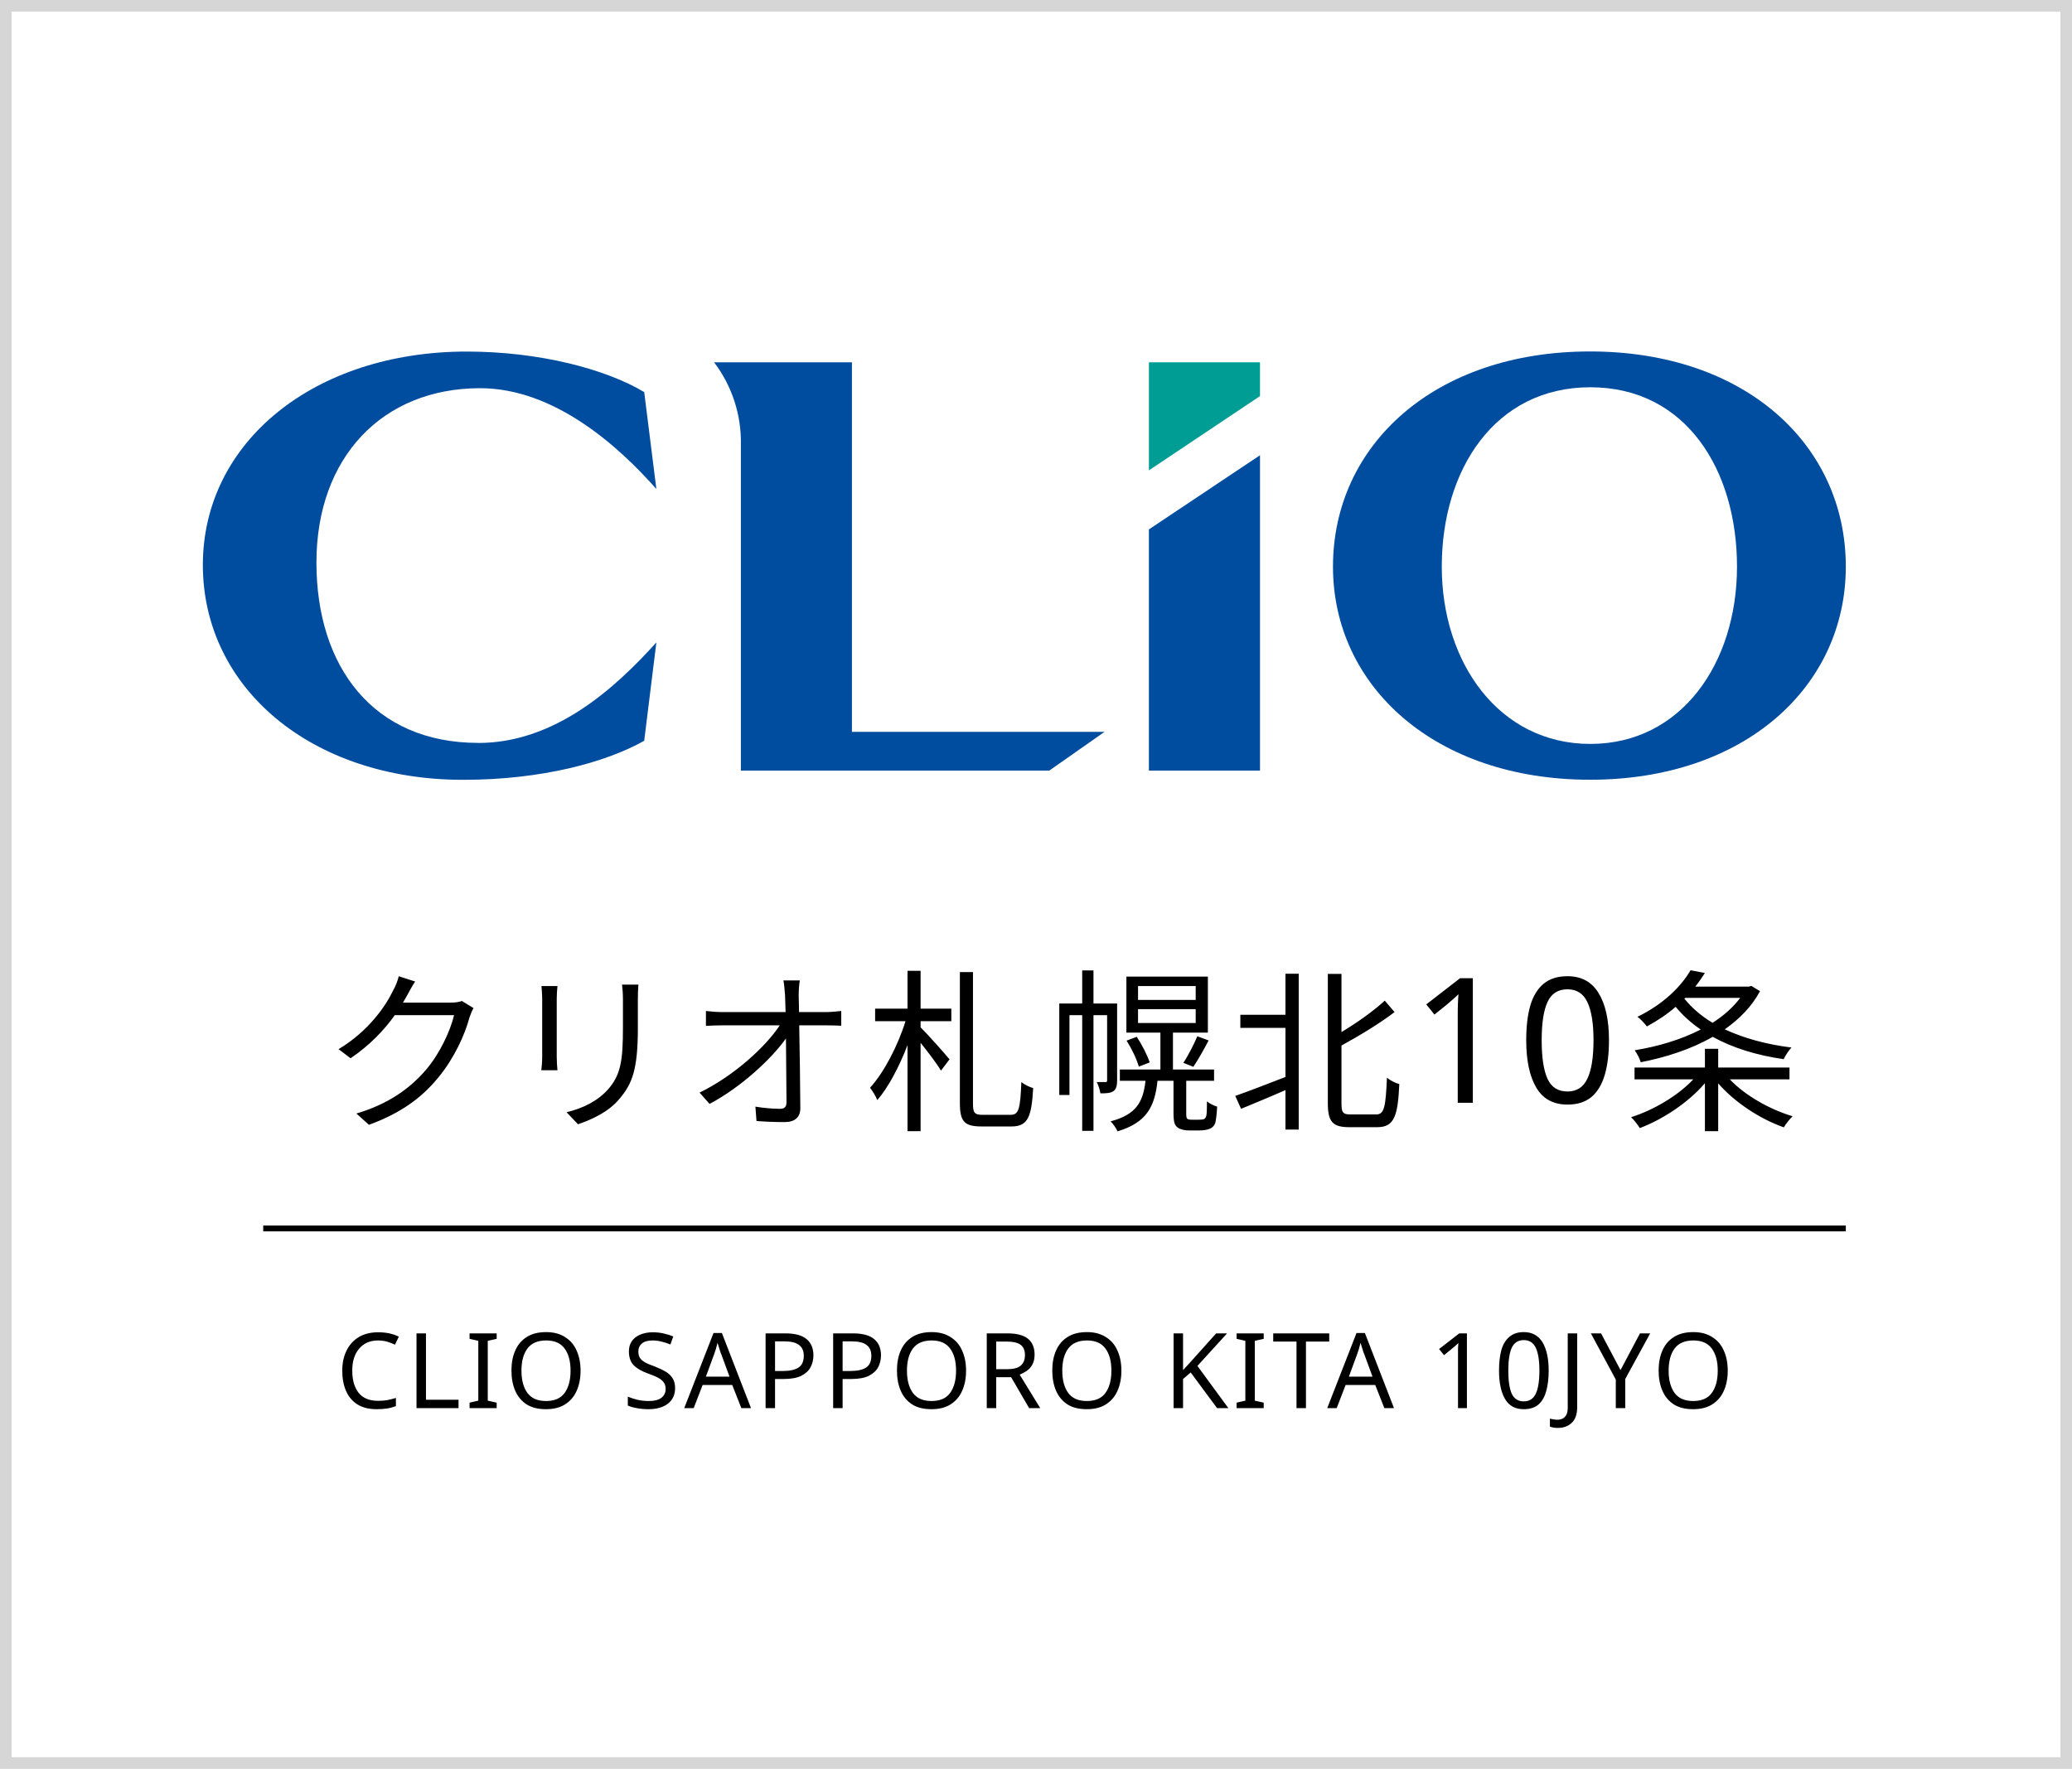
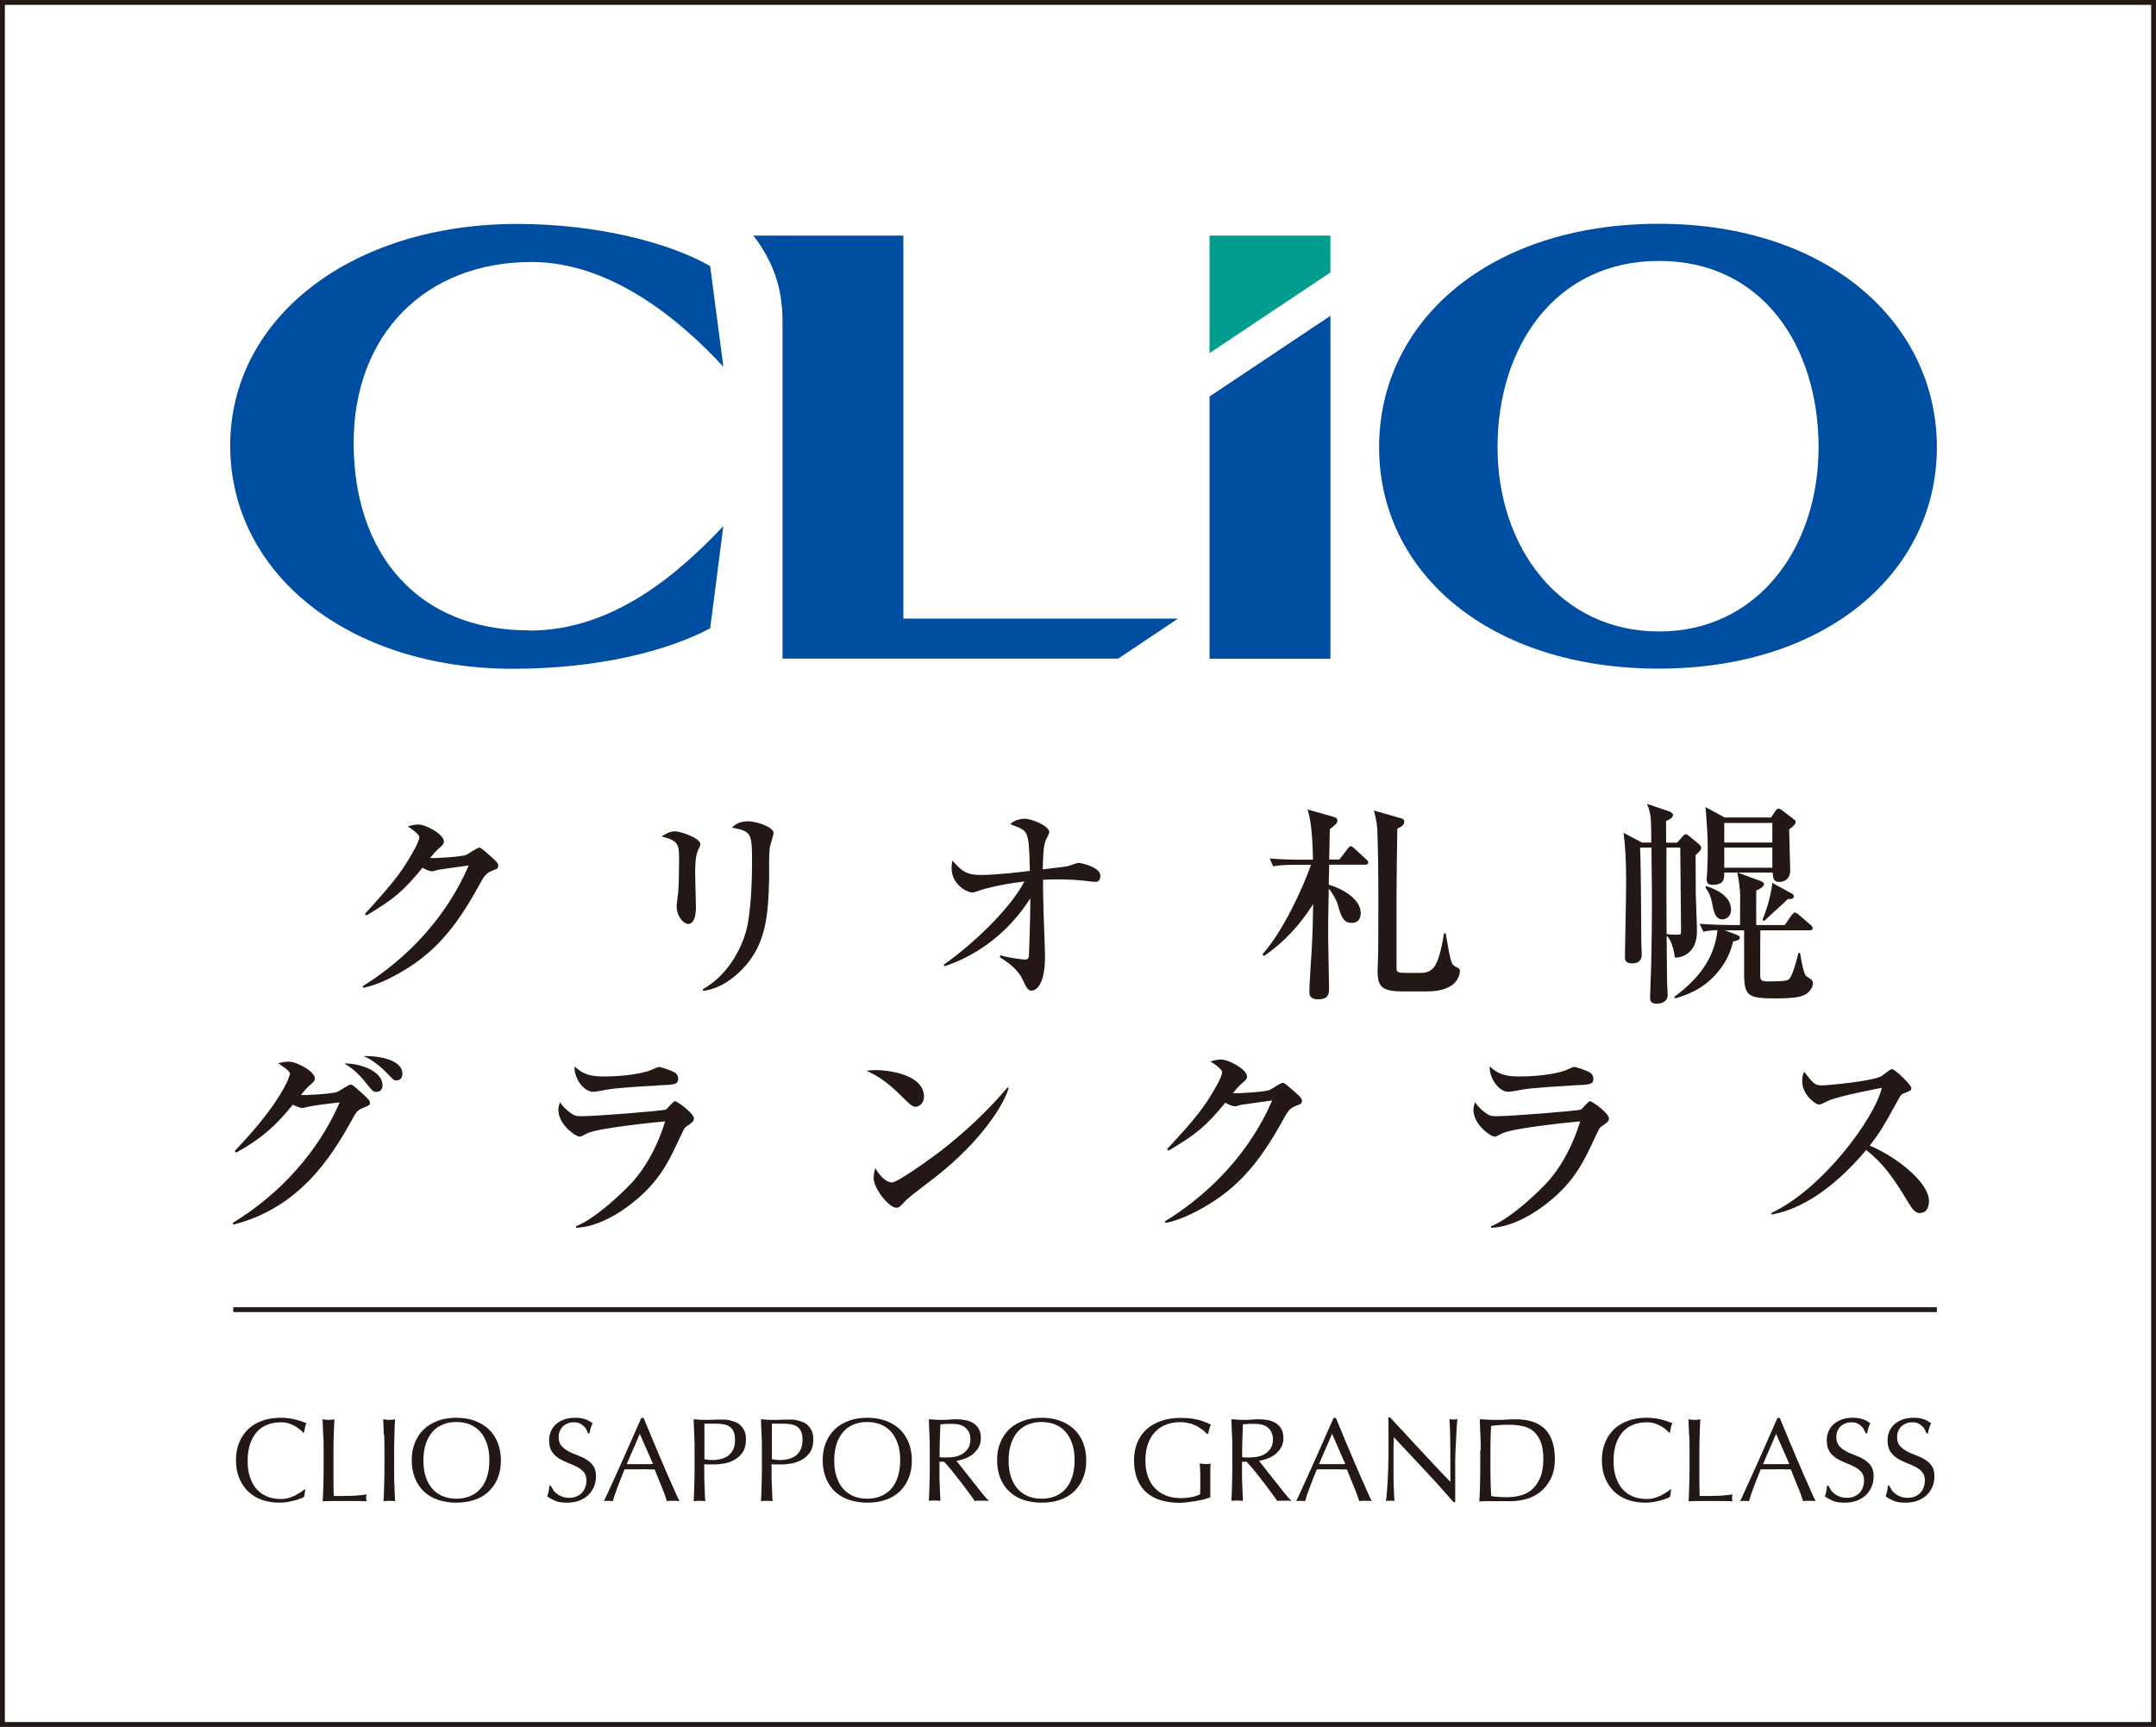
- <svg xmlns="http://www.w3.org/2000/svg" width="178" height="152" viewBox="0 0 178 152">
-   <g transform="translate(-51)">
-     <g transform="translate(51)" fill="#fff" stroke="#d6d6d6" stroke-width="1">
-       <rect width="178" height="152" stroke="none" />
-       <rect x="0.5" y="0.5" width="177" height="151" fill="none" />
-     </g>
-     <text transform="translate(140 121)" font-size="9" font-family="Optima-Regular, Optima" letter-spacing="0.04em">
-       <tspan x="-60.143" y="0">CLIO SAPPORO KITA 10JYO</tspan>
-     </text>
-     <line x2="135.956" transform="translate(73.613 105.562)" fill="none" stroke="#000" stroke-width="0.5" />
-     <text transform="translate(141 96)" font-size="15" font-family="YuMin-Medium, YuMincho" font-weight="500" letter-spacing="0.04em">
-       <tspan x="-62.4" y="0">クリオ札幌北10条</tspan>
-     </text>
-     <g transform="translate(-175.051 -221.37)">
-       <path d="M504.245,251.571c-13.368,0-22.084,8.045-22.084,18.49,0,10.3,8.794,18.313,22.084,18.313s21.972-8.014,21.972-18.313c0-10.446-8.611-18.49-21.972-18.49m.024,33.725c-7.818,0-12.762-6.951-12.762-15.235s4.528-15.413,12.762-15.413,12.6,7.131,12.6,15.413-4.778,15.235-12.6,15.235" transform="translate(-141.597)" fill="#004da0" />
-       <path d="M267.135,285.213c-8.989,0-13.9-6.517-13.9-15.5,0-9.035,5.675-14.98,14.059-14.98,6.365,0,11.879,4.965,15.144,8.662l-1.045-8.328c-3.31-1.984-9.031-3.482-15.235-3.482-13.1,0-22.68,7.764-22.68,18.338s9.336,18.463,22.356,18.463c6.693,0,12.214-1.476,15.559-3.354l1.045-8.453c-3.544,3.928-8.7,8.64-15.307,8.64" transform="translate(0 -0.005)" fill="#004da0" />
-       <path d="M456.481,254.021h-9.544v9.287l9.544-6.382Z" transform="translate(-122.187 -1.519)" fill="#009d95" />
-       <path d="M456.481,297.78v-27.1l-9.544,6.373v20.73Z" transform="translate(-122.187 -10.191)" fill="#004da0" />
-       <path d="M380.979,289.107l4.75-3.33h-21.7V254.021H352.188a11.352,11.352,0,0,1,2.3,7.107v27.979Z" transform="translate(-64.79 -1.518)" fill="#004da0" />
-     </g>
+ <svg xmlns="http://www.w3.org/2000/svg" id="_レイヤー_2" viewBox="0 0 142.17 113.9">
+   <defs>
+     <style>.cls-1{fill:none;}.cls-1,.cls-2{stroke:#231815;stroke-miterlimit:10;stroke-width:.32px;}.cls-3{fill:#231815;}.cls-2,.cls-4{fill:#fff;}.cls-5{fill:#004ea2;}.cls-6{fill:#009d8e;}</style>
+   </defs>
+   <g id="_レイヤー_1-2">
+     <rect class="cls-4" x=".16" y=".16" width="141.85" height="113.58" />
+     <rect class="cls-2" x=".16" y=".16" width="141.85" height="113.58" />
+     <path class="cls-3" d="M32.5,57.42c-.4.13-.57.34-.86.88-1.68,3.12-3.14,4.55-4.88,5.63-.53.32-1.7,1.01-2.8,1.22l-.05-.1c3.03-1.88,5.57-4.64,7-7.97-.32.04-1.43.2-2.02.29-.07.01-.29.1-.39.1-.14,0-.37-.08-.64-.24-1.25,1.53-1.84,2.04-3.7,3.15l-.1-.1c1.88-2.06,2.4-2.73,3.16-4.06.3-.53.43-.85.43-1.02,0-.15-.47-.52-.76-.69.22-.07.46-.13.69-.13.49,0,1.69.64,1.69,1.12,0,.15-.03.2-.4.52-.18.17-.24.24-.51.57.35.03,2.05-.08,2.37-.2.15-.06.73-.48.87-.48.11,0,.18.06.78.59.4.36.47.45.47.59,0,.2-.08.22-.35.31Z" />
+     <path class="cls-3" d="M46.06,56c-.12.28-.22.56-.22,1.58,0,.35.05,1.89.05,2.21,0,.21,0,1.15-.51,1.15-.26,0-.76-.43-.76-1.19,0-.13.07-.62.1-.88.04-.45.06-1.4.06-2.12,0-1.02,0-1.3-1.16-1.58.22-.14.55-.34.87-.34.39,0,1.69.45,1.69.84,0,.07-.01.13-.11.32ZM50.76,55.94c-.07.55-.03,1.43-.04,1.97-.06,2.59-.24,4.36-1.69,5.93-.49.52-1.44,1.37-2.65,1.51l-.04-.1c1.83-1.02,2.72-3.05,2.95-4.22.3-1.55.3-3.77.3-4.2,0-1.95-.07-1.99-1.34-2.25.21-.17.5-.41,1.05-.41.69,0,1.71.42,1.71.76,0,.15-.24.85-.25,1.01Z" />
+     <path class="cls-3" d="M72.25,58.16c-.07,0-.15,0-.24-.01-.73-.1-1.47-.15-2.22-.15-.49,0-.79.01-1.01.03,0,.28,0,.97.03,2.04.01.48.1,2.59.1,3.03,0,1.82-.57,2.24-.89,2.24-.26,0-.37-.27-.61-.78-.14-.29-.49-.83-1.48-1.42l.04-.13c.67.2,1.57.28,1.61.28.18,0,.22-.07.25-.15.04-.15.11-2.87.11-3.57v-.32c-1.33,2.1-3.31,3.7-5.65,4.48l-.06-.1c1.75-1.22,4.34-3.6,5.32-5.49-1.8.21-2.92.57-2.98.6-.14.06-.4.13-.46.13-.26,0-1.36-.46-1.36-1.62,0-.21.03-.34.05-.49.61.67.89.95,1.9.95s2.67-.2,3.21-.27c-.03-1.51-.07-2.06-.21-2.39-.14-.34-.37-.42-1.08-.69.36-.36.9-.36.94-.36.5,0,1.63.49,1.63.88,0,.1-.15.38-.21.49-.18.39-.19.99-.22,1.97,1.29-.15,1.43-.17,1.68-.22.11-.03.58-.21.69-.21.12,0,1.43.27,1.43.85,0,.2-.08.41-.33.41Z" />
+     <path class="cls-3" d="M85.46,57.04c-.86,0-1.16.04-1.51.1l-.22-.52c.65.06,1.32.08,1.98.08h.87c-.04-2.3-.25-2.94-.36-3.31l1.69.48c.14.04.28.08.28.25s-.12.27-.5.57c-.01.48-.03,1.49-.04,2h.67l.54-.7c.08-.1.15-.18.22-.18s.17.1.25.17l.75.69c.06.04.14.14.14.21,0,.14-.12.15-.21.15h-2.36l-.03,1.32c.97.29,2.11.97,2.11,1.88,0,.39-.22.64-.57.64-.51,0-.69-.27-.94-1.19-.08-.29-.33-.76-.6-1.06-.04,1.99-.04,2.2-.04,3.08,0,.56.06,3,.06,3.5,0,.43-.1.71-.72.71-.47,0-.58-.21-.58-.5,0-.48.15-2.59.17-3.01.06-1.19.07-1.93.08-2.77-.9,1.42-1.93,2.52-3.23,3.42l-.12-.1c1.34-1.49,2.63-4.27,3.21-5.91h-.98ZM92.42,53.98c.1.03.18.08.18.22,0,.2-.19.34-.46.45-.01.79-.05,3.38-.05,4.17v5.07c0,.24.14.28.64.28h.86c.86,0,1.25-.24,1.63-2.61h.11c.26,1.44.26,1.58.44,2.02.03.07.26.21.39.27.07.03.11.11.11.18,0,.28-.19,1.36-2.15,1.36h-1.63c-1.4,0-1.65-.34-1.65-1.37,0-.21.04-1.08.04-1.26.01-1.22.01-2.44.01-3.67,0-.88-.01-4.19-.11-4.8-.04-.24-.11-.57-.18-.83l1.81.52Z" />
+     <path class="cls-3" d="M110.6,55.57l.4-.45s.1-.1.17-.1c.05,0,.18.08.22.13l.67.55c.05.04.12.15.12.22,0,.14-.11.24-.37.48,0,.21,0,.43.01,2.41,0,.38.08,2.2.08,2.62,0,1.5-1.08,1.77-1.46,1.72-.01-.18-.17-1.15-.54-1.42,0,.42.03,2.77.03,3.08,0,.1.04.69.04.8,0,.45-.39.59-.72.59-.44,0-.44-.25-.44-.45,0-.28.06-1.7.07-2.02.04-1.68.05-3.04.05-4.03,0-.69,0-.99-.03-3.8h-.75c.07,1.72.06,4.5.08,6.22,0,.11.03.7.03.83,0,.59-.5.59-.65.59-.4,0-.46-.22-.46-.39,0-.39.08-4.15.08-4.93,0-1.53-.06-2.45-.17-3.29l1.21.64h.62c0-.28-.01-.67-.01-.91,0-.7-.06-1.19-.28-1.64l1.46.49s.26.1.26.24c0,.17-.19.27-.46.41,0,.17.01.94.01,1.42h.71ZM109.89,55.9c-.01,2.66-.01,2.96.01,5.71.28.03.46.04.67.04.26,0,.28-.03.28-.22,0-.62-.05-5.31-.05-5.42v-.11h-.9ZM117.68,61.03l.46-.67c.06-.07.15-.17.21-.17.08,0,.17.06.26.14l.78.67c.07.06.14.14.14.21,0,.13-.11.15-.21.15h-3.24c-.01.5-.01,2.31-.01,2.91,0,.29,0,.46.44.46,1.03,0,1.29-.03,1.44-.13.26-.17.61-1.6.64-1.75h.11c.04.28.22,1.37.4,1.53.06.04.22.15.33.22.06.04.12.15.12.27,0,.25-.25.56-.44.69-.35.22-.98.29-1.98.29-1.87,0-2.12-.13-2.12-1.69v-2.8h-1.28l.65.24c.26.1.35.15.35.24,0,.18-.33.24-.44.25-.19.76-.46,1.33-.94,1.93-.76.95-1.68,1.49-2.88,1.83l-.07-.1c1.52-1.11,2.67-2.51,2.85-4.4-.1,0-.49.01-.93.1l-.24-.52c.84.07,1.83.08,1.98.08h.68c0-.46.01-1.68.01-1.96,0-.34-.1-1.11-.19-1.5h-.86c0,.43,0,.81-.79.81-.24,0-.37-.11-.37-.35,0-.13.04-.52.04-.6.03-.66.03-1.15.03-1.53,0-.78-.06-1.58-.12-2.37-.01-.08-.01-.21-.03-.28l1.27.69h3.05l.3-.43c.04-.07.11-.15.19-.15s.17.04.24.1l.78.6c.08.06.12.11.12.17,0,.2-.35.43-.43.49,0,.42.07,2.33.07,2.7,0,.77-.67.77-.72.77-.39,0-.42-.27-.44-.62h-2.3l1.48.55s.25.08.25.21c0,.2-.35.35-.51.43-.01.35,0,1.95,0,2.27h1.87ZM112.5,58.44c.72.22,1.65.69,1.65,1.57,0,.42-.32.63-.57.63-.48,0-.58-.57-.65-.91-.11-.63-.24-.87-.47-1.19l.04-.1ZM113.7,54.28v1.29h3.17v-1.29h-3.17ZM113.7,55.9v1.33h3.17v-1.33h-3.17ZM118.12,58.91c.07.04.17.11.17.21,0,.13-.14.21-.39.17-.24.25-1.36,1.25-1.58,1.46l-.1-.08c.14-.35.53-1.33.65-2.44l1.25.69Z" />
+     <path class="cls-3" d="M15.33,80.67c3.14-1.91,5.65-4.7,7.07-7.96-.67.07-1.78.21-2.09.29q-.32.08-.38.08c-.13,0-.48-.14-.62-.22-1.15,1.42-2.05,2.22-3.73,3.16l-.11-.1c3.14-3.27,3.63-4.94,3.65-5.09.03-.18-.49-.5-.77-.7.2-.06.49-.11.69-.11.5,0,1.72.63,1.72,1.11,0,.15-.04.2-.42.53-.18.17-.32.35-.5.56.42.03,2.08-.08,2.4-.2.15-.06.73-.48.87-.48s.2.06.79.59c.44.41.49.45.49.62,0,.14-.01.15-.45.32-.39.15-.49.34-.77.86-1.36,2.45-3.46,5.74-7.78,6.84l-.04-.1ZM25.23,71.56c0,.28-.15.46-.41.46-.2,0-.32-.14-.46-.31-.41-.52-.86-1.11-1.66-1.57,1.07-.01,2.52.52,2.52,1.42ZM26.53,70.84c0,.34-.24.42-.39.42-.18,0-.22-.06-.7-.56-.13-.14-.79-.77-1.47-1.05,1.15-.01,2.57.28,2.57,1.19Z" />
+     <path class="cls-3" d="M45.2,74.35c-.07.06-.11.13-.41.77-.63,1.35-1.26,2.76-3,4.15-.7.58-2.29,1.67-3.81,1.71v-.1c1.42-.56,3.41-2.55,3.79-2.99.6-.69,1.47-1.92,2.09-3.93-.84.08-4.29.43-5.09.77-.08.04-.45.24-.53.24-.29,0-1.42-.8-1.42-1.77,0-.15.03-.29.11-.5.11.15.25.37.62.65.32.24.42.27.81.27.92,0,5.38-.35,5.55-.44.11-.07.49-.55.6-.55.14,0,1.25.79,1.25,1.15,0,.18-.14.28-.56.56ZM43.33,71.6c-.66.03-2.73.15-3.32.27-.63.11-.7.14-.9.14-.66,0-1.29-.98-1.22-1.68.66.67,1.43.67,1.99.67,1.58,0,2.68-.29,2.85-.35.13-.03.62-.28.73-.28s.71.21.88.29c.2.08.38.22.38.5,0,.36-.22.39-1.39.43Z" />
+     <path class="cls-3" d="M60.38,73c-.24,0-.42-.2-.9-.67-1.15-1.16-1.84-1.47-2.34-1.71.25-.03.42-.04.69-.04.48,0,3.1.2,3.1,1.75,0,.43-.32.67-.55.67ZM61.64,77.67c-.52.41-1.36,1.01-1.84,1.44-.08.07-.41.45-.49.49-.07.04-.14.06-.2.06-.5,0-1.5-1.28-1.5-1.96,0-.24.06-.48.1-.66.45.76.87.95,1.11.95.39,0,2.74-1.71,3.24-2.1,2.29-1.78,3.63-3.3,4.39-4.17l.06.03c-.22.9-1.63,3.39-4.87,5.92Z" />
+     <path class="cls-3" d="M85.51,72.92c-.41.13-.58.34-.87.88-1.7,3.13-3.18,4.56-4.94,5.64-.53.32-1.72,1.01-2.83,1.22l-.06-.1c3.07-1.88,5.64-4.64,7.08-7.98-.32.04-1.44.2-2.05.29-.07.01-.29.1-.39.1-.14,0-.38-.08-.65-.24-1.26,1.53-1.87,2.05-3.74,3.16l-.1-.1c1.91-2.06,2.43-2.73,3.2-4.07.31-.53.43-.86.43-1.02,0-.15-.48-.52-.77-.69.22-.07.46-.13.7-.13.49,0,1.71.65,1.71,1.12,0,.15-.03.2-.41.52-.18.17-.24.24-.52.58.35.03,2.08-.08,2.4-.2.15-.06.74-.48.88-.48.11,0,.18.06.79.59.41.36.48.45.48.59,0,.2-.08.22-.35.31Z" />
+     <path class="cls-3" d="M105.54,74.35c-.07.06-.11.13-.41.77-.63,1.35-1.26,2.76-3,4.15-.7.58-2.29,1.67-3.81,1.71v-.1c1.42-.56,3.41-2.55,3.79-2.99.6-.69,1.47-1.92,2.09-3.93-.84.08-4.29.43-5.09.77-.08.04-.45.24-.53.24-.29,0-1.42-.8-1.42-1.77,0-.15.03-.29.11-.5.11.15.25.37.62.65.32.24.42.27.81.27.93,0,5.38-.35,5.55-.44.11-.07.49-.55.6-.55.14,0,1.25.79,1.25,1.15,0,.18-.14.28-.56.56ZM103.68,71.6c-.66.03-2.73.15-3.32.27-.63.11-.7.14-.9.14-.66,0-1.29-.98-1.22-1.68.66.67,1.43.67,1.99.67,1.58,0,2.68-.29,2.85-.35.13-.03.62-.28.73-.28s.71.21.88.29c.2.08.38.22.38.5,0,.36-.22.39-1.39.43Z" />
+     <path class="cls-3" d="M126.64,80.02c-.38,0-.59-.37-.73-.59-1.08-1.79-1.72-2.69-2.85-3.58-2.15,2.55-4.28,3.91-6.25,4.26v-.11c3.35-1.56,6.82-6.25,7.28-8.25-.04.01-2.85.52-3.59.88-.41.21-.46.22-.57.22-.21,0-1.09-.64-1.09-1.54,0-.37.06-.46.13-.62.58.74.69.9,1.15.9.34,0,3.41-.27,3.98-.63.1-.07.55-.45.66-.45.18,0,1.28,1.04,1.28,1.26,0,.15-.1.2-.55.36-.13.06-.18.15-.39.53-.93,1.68-1.08,1.96-1.81,2.9,1.71.71,3.91,2.4,3.91,3.66,0,.34-.13.77-.55.77Z" />
+     <path class="cls-5" d="M109.38,14.76c-11.16,0-18.44,6.42-18.44,14.74s7.34,14.6,18.44,14.6,18.34-6.39,18.34-14.6-7.19-14.74-18.34-14.74M109.4,41.65c-6.53,0-10.65-5.54-10.65-12.15s3.78-12.29,10.65-12.29,10.52,5.69,10.52,12.29-3.99,12.15-10.52,12.15" />
+     <path class="cls-5" d="M34.92,41.58c-7.5,0-11.6-5.19-11.6-12.36s4.74-11.94,11.74-11.94c5.31,0,9.92,3.96,12.64,6.91l-.87-6.64c-2.76-1.58-7.54-2.78-12.72-2.78-10.94,0-18.93,6.19-18.93,14.62s7.79,14.72,18.66,14.72c5.59,0,10.2-1.18,12.99-2.67l.87-6.74c-2.96,3.13-7.26,6.89-12.78,6.89" />
+     <polyline class="cls-6" points="87.73 15.54 79.76 15.54 79.76 23.29 87.73 17.97 87.73 15.54" />
+     <polyline class="cls-5" points="87.73 43.45 87.73 20.83 79.76 26.15 79.76 43.45 87.73 43.45" />
+     <path class="cls-5" d="M73.72,43.45l3.96-2.65h-18.11V15.54h-9.89c1.29,1.69,1.92,3.42,1.92,5.65v22.25h22.12" />
+     <path class="cls-3" d="M19.85,98.82c-.1.05-.22.09-.37.13-.14.04-.3.07-.48.11-.18.03-.36.05-.56.05-.41,0-.8-.06-1.15-.18-.35-.12-.65-.3-.91-.54-.25-.24-.45-.54-.6-.88-.14-.35-.22-.74-.22-1.19s.07-.84.22-1.19c.14-.35.35-.64.6-.88s.57-.42.93-.55.76-.19,1.19-.19c.35,0,.66.04.95.11.29.07.54.16.76.25-.04.07-.08.17-.1.3-.03.13-.05.23-.06.31l-.05.02c-.05-.06-.12-.13-.22-.21-.09-.08-.2-.15-.33-.23-.12-.07-.27-.13-.42-.18s-.33-.07-.52-.07c-.31,0-.6.05-.86.15-.26.1-.5.25-.69.46s-.35.47-.46.79c-.11.32-.17.69-.17,1.13s.05.81.17,1.13c.11.32.26.58.46.79s.43.36.69.46c.26.1.55.15.86.15.19,0,.36-.02.52-.07s.31-.1.44-.17c.13-.07.25-.14.36-.21s.2-.14.27-.2l.03.03-.07.46s-.12.09-.22.14Z" />
+     <path class="cls-3" d="M21.31,94.63c-.01-.33-.03-.67-.04-1.02.07,0,.13.02.2.03.06,0,.12.01.19.01s.12,0,.19-.01c.06,0,.13-.02.2-.03-.02.34-.03.68-.04,1.02-.01.33-.02.67-.02,1.02,0,.66,0,1.23,0,1.72,0,.48,0,.92.02,1.3.37,0,.73,0,1.07-.01.34,0,.71-.04,1.1-.09-.03.09-.04.17-.04.24,0,.06.01.13.04.21-.24-.01-.48-.02-.72-.02h-1.45c-.23,0-.48,0-.73.02.02-.32.03-.65.04-.99s.02-.68.02-1.02v-1.35c0-.35,0-.68-.02-1.02Z" />
+     <path class="cls-3" d="M25.31,94.63c-.01-.33-.03-.67-.04-1.02.07,0,.13.02.2.03.06,0,.12.01.19.01s.12,0,.19-.01c.06,0,.13-.02.2-.03-.02.34-.03.68-.04,1.02-.01.33-.02.67-.02,1.02v1.35c0,.35,0,.69.02,1.02.01.33.03.67.04.99-.12-.01-.25-.02-.38-.02s-.26,0-.38.02c.02-.32.03-.65.04-.99s.02-.68.02-1.02v-1.35c0-.35,0-.68-.02-1.02Z" />
+     <path class="cls-3" d="M27.15,96.32c0-.45.07-.84.22-1.19.14-.35.35-.64.6-.88s.57-.42.93-.55.76-.19,1.19-.19.83.06,1.19.19.67.31.93.55c.26.24.46.54.6.88.14.35.22.74.22,1.19s-.07.84-.22,1.19c-.14.35-.35.64-.6.88-.26.24-.57.42-.93.54-.36.12-.76.18-1.19.18s-.82-.06-1.19-.18c-.36-.12-.67-.3-.93-.54-.26-.24-.46-.54-.6-.88-.14-.35-.22-.74-.22-1.19ZM32.27,96.32c0-.43-.05-.81-.17-1.13s-.26-.58-.46-.79c-.2-.21-.43-.36-.69-.46-.26-.1-.55-.15-.86-.15s-.59.05-.85.15c-.26.1-.5.25-.69.46s-.35.47-.46.79c-.11.32-.17.69-.17,1.13s.05.81.17,1.13c.11.32.26.58.46.79s.43.36.69.46c.26.1.55.15.85.15s.6-.05.86-.15c.26-.1.49-.25.69-.46.2-.21.35-.47.46-.79s.17-.69.17-1.13Z" />
+     <path class="cls-3" d="M36.47,98.27c.07.1.16.18.26.26.1.08.22.14.36.19.14.05.29.07.46.07s.33-.03.47-.09c.14-.06.26-.14.35-.24.1-.1.17-.22.22-.36.05-.14.08-.29.08-.44,0-.24-.06-.43-.18-.57s-.28-.26-.46-.35c-.18-.09-.38-.18-.59-.26-.21-.08-.41-.18-.59-.29-.18-.12-.34-.27-.46-.45-.12-.18-.18-.43-.18-.74,0-.22.04-.42.12-.6.08-.18.19-.34.34-.47s.33-.23.54-.31c.21-.07.44-.11.71-.11s.47.03.65.09c.18.06.35.15.51.28-.05.09-.09.18-.12.28-.03.1-.06.23-.09.38h-.09c-.03-.07-.06-.15-.11-.24-.04-.09-.11-.17-.18-.24-.08-.07-.17-.13-.27-.18s-.23-.07-.38-.07-.28.02-.4.07-.23.11-.32.2-.16.19-.21.31c-.05.12-.07.25-.07.39,0,.25.06.44.18.58s.28.26.46.36c.18.1.38.18.59.26s.41.17.59.28c.18.11.34.25.46.42s.18.4.18.69c0,.24-.04.47-.13.68-.09.21-.21.4-.38.56-.17.16-.37.28-.6.37-.24.09-.51.13-.81.13-.33,0-.59-.04-.79-.13-.2-.09-.37-.18-.51-.29.05-.12.08-.23.1-.33.02-.1.04-.22.05-.37h.09c.04.09.1.19.17.29Z" />
+     <path class="cls-3" d="M44.82,99.01c-.07-.01-.14-.02-.21-.02h-.42c-.07,0-.13,0-.21.02-.04-.12-.09-.27-.15-.44-.06-.17-.13-.35-.21-.53-.08-.19-.15-.37-.23-.57-.08-.19-.15-.37-.22-.55-.17,0-.34,0-.51-.01s-.35,0-.52,0c-.16,0-.32,0-.48,0-.16,0-.32,0-.48.01-.17.41-.32.8-.46,1.17-.14.37-.24.67-.31.92-.09-.01-.19-.02-.29-.02s-.2,0-.29.02c.42-.92.84-1.83,1.24-2.73.4-.91.81-1.83,1.22-2.76h.15c.12.3.26.63.41.99s.29.71.45,1.07c.15.36.3.72.46,1.08.15.36.29.69.43.99.13.31.25.58.36.82.11.24.19.42.26.55ZM41.34,96.57c.14,0,.28,0,.42,0,.15,0,.29,0,.42,0,.15,0,.29,0,.44,0,.15,0,.29,0,.44-.01l-.87-1.99-.86,1.99Z" />
+     <path class="cls-3" d="M45.8,95.65c0-.35,0-.68-.02-1.02s-.03-.67-.04-1.02c.12,0,.25.02.38.03.13,0,.25.01.38.01.06,0,.14,0,.23,0,.09,0,.18,0,.27-.01.09,0,.18,0,.26-.01.08,0,.15,0,.21,0,.08,0,.17,0,.29,0,.12,0,.24.02.37.05.13.03.26.07.38.12.13.05.24.13.34.23.1.1.18.22.25.37.06.15.09.33.09.55,0,.34-.07.62-.22.84s-.33.38-.55.5c-.22.12-.45.2-.69.24-.24.04-.46.06-.65.06-.12,0-.23,0-.33,0-.1,0-.2,0-.31-.02v.43c0,.35,0,.69.02,1.02.01.33.03.67.04.99-.12-.01-.25-.02-.38-.02s-.26,0-.38.02c.02-.32.03-.65.04-.99s.02-.68.02-1.02v-1.35ZM46.44,96.24c.18.04.36.06.56.06.16,0,.33-.02.5-.06.17-.04.33-.1.48-.2.14-.1.26-.23.35-.4.09-.17.14-.39.14-.66,0-.23-.03-.41-.09-.55-.06-.14-.15-.25-.26-.33-.11-.08-.25-.13-.41-.16-.16-.03-.35-.04-.55-.04h-.71v2.33Z" />
+     <path class="cls-3" d="M50.24,95.65c0-.35,0-.68-.02-1.02s-.03-.67-.04-1.02c.12,0,.25.02.38.03.13,0,.25.01.38.01.06,0,.14,0,.23,0,.09,0,.18,0,.27-.01.09,0,.18,0,.26-.01.08,0,.15,0,.21,0,.08,0,.17,0,.29,0,.12,0,.24.02.37.05.13.03.26.07.38.12.13.05.24.13.34.23.1.1.18.22.25.37.06.15.09.33.09.55,0,.34-.07.62-.22.84s-.33.38-.55.5c-.22.12-.45.2-.69.24-.24.04-.46.06-.65.06-.12,0-.23,0-.33,0-.1,0-.2,0-.31-.02v.43c0,.35,0,.69.02,1.02.01.33.03.67.04.99-.12-.01-.25-.02-.38-.02s-.26,0-.38.02c.02-.32.03-.65.04-.99s.02-.68.02-1.02v-1.35ZM50.89,96.24c.18.04.36.06.56.06.16,0,.33-.02.5-.06.17-.04.33-.1.48-.2.14-.1.26-.23.35-.4.09-.17.14-.39.14-.66,0-.23-.03-.41-.09-.55-.06-.14-.15-.25-.26-.33-.11-.08-.25-.13-.41-.16-.16-.03-.35-.04-.55-.04h-.71v2.33Z" />
+     <path class="cls-3" d="M54.25,96.32c0-.45.07-.84.22-1.19.14-.35.35-.64.6-.88s.57-.42.93-.55.76-.19,1.19-.19.83.06,1.19.19.67.31.93.55c.26.24.46.54.6.88.14.35.22.74.22,1.19s-.07.84-.22,1.19c-.14.35-.35.64-.6.88-.26.24-.57.42-.93.54-.36.12-.76.18-1.19.18s-.82-.06-1.19-.18c-.36-.12-.67-.3-.93-.54-.26-.24-.46-.54-.6-.88-.14-.35-.22-.74-.22-1.19ZM59.36,96.32c0-.43-.05-.81-.17-1.13s-.26-.58-.46-.79c-.2-.21-.43-.36-.69-.46-.26-.1-.55-.15-.86-.15s-.59.05-.85.15c-.26.1-.5.25-.69.46s-.35.47-.46.79c-.11.32-.17.69-.17,1.13s.05.81.17,1.13c.11.32.26.58.46.79s.43.36.69.46c.26.1.55.15.85.15s.6-.05.86-.15c.26-.1.49-.25.69-.46.2-.21.35-.47.46-.79s.17-.69.17-1.13Z" />
+     <path class="cls-3" d="M61.31,95.65c0-.35,0-.68-.02-1.02s-.03-.67-.04-1.02c.15,0,.3.02.45.03s.3.01.45.01.3,0,.45-.02c.15-.01.3-.02.45-.02.22,0,.43.02.63.06.2.04.37.11.52.21.15.1.27.22.35.38.09.16.13.35.13.59,0,.25-.06.47-.17.65-.11.18-.25.33-.41.45s-.34.21-.52.27-.35.11-.51.13c.06.08.15.19.26.33.11.14.23.3.37.47.14.17.28.35.42.53s.29.36.42.53.26.33.38.47c.12.14.22.25.29.32-.08-.01-.16-.02-.24-.02h-.46c-.08,0-.15,0-.23.02-.08-.11-.2-.27-.36-.5-.16-.22-.34-.46-.53-.71-.19-.25-.39-.5-.59-.75-.2-.25-.39-.46-.55-.63h-.3v.57c0,.35,0,.69.02,1.02.01.33.03.67.04.99-.12-.01-.25-.02-.38-.02s-.26,0-.38.02c.02-.32.03-.65.04-.99s.02-.68.02-1.02v-1.35ZM61.95,96.1c.07.02.15.03.24.03.09,0,.18,0,.29,0,.16,0,.33-.02.51-.05.17-.04.34-.1.48-.19.15-.09.27-.21.37-.37.1-.15.15-.35.15-.58,0-.21-.04-.37-.11-.51-.08-.13-.17-.24-.29-.32-.12-.08-.25-.13-.39-.16-.14-.03-.28-.04-.42-.04-.18,0-.33,0-.46.01-.12,0-.22.02-.31.03-.01.29-.02.57-.03.86-.01.28-.02.57-.02.85v.45Z" />
+     <path class="cls-3" d="M65.75,96.32c0-.45.07-.84.22-1.19.14-.35.35-.64.6-.88s.57-.42.93-.55.76-.19,1.19-.19.83.06,1.19.19.67.31.93.55c.26.24.46.54.6.88.14.35.22.74.22,1.19s-.07.84-.22,1.19c-.14.35-.35.64-.6.88-.26.24-.57.42-.93.54-.36.12-.76.18-1.19.18s-.82-.06-1.19-.18c-.36-.12-.67-.3-.93-.54-.26-.24-.46-.54-.6-.88-.14-.35-.22-.74-.22-1.19ZM70.86,96.32c0-.43-.05-.81-.17-1.13s-.26-.58-.46-.79c-.2-.21-.43-.36-.69-.46-.26-.1-.55-.15-.86-.15s-.59.05-.85.15c-.26.1-.5.25-.69.46s-.35.47-.46.79c-.11.32-.17.69-.17,1.13s.05.81.17,1.13c.11.32.26.58.46.79s.43.36.69.46c.26.1.55.15.85.15s.6-.05.86-.15c.26-.1.49-.25.69-.46.2-.21.35-.47.46-.79s.17-.69.17-1.13Z" />
+     <path class="cls-3" d="M79.27,94.29c-.12-.09-.25-.18-.39-.25-.14-.07-.3-.13-.48-.17-.18-.04-.36-.07-.56-.07-.33,0-.63.05-.91.15-.28.1-.52.25-.73.46s-.37.47-.49.79c-.12.32-.18.69-.18,1.13,0,.38.05.73.16,1.04.11.31.26.57.46.78.2.21.45.38.74.49.29.12.62.17.99.17.11,0,.22,0,.35-.02.12-.01.24-.03.35-.05.11-.02.22-.05.31-.08s.18-.07.25-.11c0-.16,0-.31.01-.47,0-.16,0-.32,0-.48,0-.18,0-.37-.01-.55,0-.18-.02-.36-.03-.53.13.03.26.04.38.04.06,0,.12,0,.17,0,.06,0,.11-.02.17-.03-.01.12-.02.31-.02.57s0,.6,0,1.02c0,.11,0,.21,0,.32s0,.21,0,.32c-.11.04-.25.08-.41.13-.17.04-.34.08-.53.11s-.37.05-.56.08c-.19.02-.35.04-.51.04-.47,0-.89-.06-1.26-.17s-.69-.29-.95-.52-.46-.53-.6-.88c-.14-.35-.21-.76-.21-1.22s.07-.84.22-1.19c.15-.35.35-.64.62-.88s.59-.42.97-.55.8-.19,1.26-.19c.27,0,.5.01.71.04.21.03.39.07.55.11.16.05.3.1.42.15.12.05.23.1.32.15-.04.07-.08.17-.11.28s-.06.22-.07.32h-.09c-.08-.09-.18-.19-.29-.28Z" />
+     <path class="cls-3" d="M81.26,95.65c0-.35,0-.68-.02-1.02s-.03-.67-.04-1.02c.15,0,.3.02.45.03s.3.01.45.01.3,0,.45-.02c.15-.01.3-.02.45-.02.22,0,.43.02.63.06.2.04.37.11.52.21.15.1.27.22.35.38.09.16.13.35.13.59,0,.25-.06.47-.17.65-.11.18-.25.33-.41.45s-.34.21-.52.27-.35.11-.51.13c.06.08.15.19.26.33.11.14.23.3.37.47.14.17.28.35.42.53s.29.36.42.53.26.33.38.47c.12.14.22.25.29.32-.08-.01-.16-.02-.24-.02h-.46c-.08,0-.15,0-.23.02-.08-.11-.2-.27-.36-.5-.16-.22-.34-.46-.53-.71-.19-.25-.39-.5-.59-.75-.2-.25-.39-.46-.55-.63h-.3v.57c0,.35,0,.69.02,1.02.01.33.03.67.04.99-.12-.01-.25-.02-.38-.02s-.26,0-.38.02c.02-.32.03-.65.04-.99s.02-.68.02-1.02v-1.35ZM81.9,96.1c.07.02.15.03.24.03.09,0,.18,0,.29,0,.16,0,.33-.02.51-.05.17-.04.34-.1.48-.19.15-.09.27-.21.37-.37.1-.15.15-.35.15-.58,0-.21-.04-.37-.11-.51-.08-.13-.17-.24-.29-.32-.12-.08-.25-.13-.39-.16-.14-.03-.28-.04-.42-.04-.18,0-.33,0-.46.01-.12,0-.22.02-.31.03-.01.29-.02.57-.03.86-.01.28-.02.57-.02.85v.45Z" />
+     <path class="cls-3" d="M90.47,99.01c-.07-.01-.14-.02-.21-.02h-.42c-.07,0-.13,0-.21.02-.04-.12-.09-.27-.15-.44-.06-.17-.13-.35-.21-.53-.08-.19-.15-.37-.23-.57-.08-.19-.15-.37-.22-.55-.17,0-.34,0-.51-.01s-.35,0-.52,0c-.16,0-.32,0-.48,0-.16,0-.32,0-.48.01-.17.41-.32.8-.46,1.17-.14.37-.24.67-.31.92-.09-.01-.19-.02-.29-.02s-.2,0-.29.02c.42-.92.84-1.83,1.24-2.73.4-.91.81-1.83,1.22-2.76h.15c.12.3.26.63.41.99s.29.71.45,1.07c.15.36.3.72.46,1.08.15.36.29.69.43.99.13.31.25.58.36.82.11.24.19.42.26.55ZM86.99,96.57c.14,0,.28,0,.42,0,.15,0,.29,0,.42,0,.15,0,.29,0,.44,0,.15,0,.29,0,.44-.01l-.87-1.99-.86,1.99Z" />
+     <path class="cls-3" d="M93.95,96.97c-.68-.73-1.36-1.46-2.04-2.18,0,.15,0,.34-.02.59,0,.25,0,.58,0,1,0,.11,0,.25,0,.41,0,.16,0,.33,0,.51,0,.18,0,.36.01.54,0,.18.01.35.02.51,0,.16,0,.29.02.41,0,.12,0,.2.02.24-.08-.01-.18-.02-.28-.02-.1,0-.2,0-.29.02,0-.05.02-.15.04-.29.01-.14.02-.31.04-.51s.02-.41.04-.64c.01-.23.02-.46.03-.69,0-.23.01-.46.02-.68,0-.22,0-.42,0-.59,0-.5,0-.93,0-1.3,0-.36,0-.63-.02-.81h.13c.32.35.66.72,1.03,1.11.36.4.72.79,1.08,1.17s.7.75,1.02,1.09c.32.34.6.63.84.88v-1.07c0-.55,0-1.08-.01-1.61,0-.52-.02-1.01-.05-1.47.1.03.19.04.27.04.06,0,.15-.01.25-.04-.01.12-.02.29-.04.52-.01.23-.03.48-.04.74-.01.26-.02.52-.04.77-.01.25-.02.45-.02.6v.47c0,.18,0,.36,0,.56s0,.39,0,.58,0,.38,0,.55,0,.32,0,.44v.26h-.11c-.6-.7-1.24-1.41-1.92-2.14Z" />
+     <path class="cls-3" d="M97.64,95.65c0-.35,0-.68-.02-1.02s-.03-.67-.04-1.02c.2,0,.4.02.59.03s.39.01.59.01.4,0,.59-.02c.2-.01.39-.02.59-.02.46,0,.85.06,1.18.18.33.12.59.29.8.51.21.22.36.5.46.82.1.32.15.68.15,1.09,0,.52-.09.96-.27,1.32-.18.36-.41.65-.69.87s-.59.38-.93.47c-.34.09-.66.14-.97.14-.18,0-.35,0-.53,0s-.35,0-.53,0h-.53c-.17,0-.35,0-.53.02.02-.32.03-.65.04-.99s.02-.68.02-1.02v-1.35ZM98.28,97c0,.57.02,1.12.05,1.67.11.03.26.05.45.06.19.01.38.02.58.02.29,0,.58-.03.86-.1.29-.07.55-.2.77-.38s.41-.45.56-.77c.14-.33.22-.75.22-1.27,0-.46-.06-.83-.17-1.12-.11-.29-.27-.52-.46-.69s-.43-.29-.7-.35-.57-.1-.9-.1c-.24,0-.46,0-.66.02s-.39.03-.55.06c-.02.25-.03.51-.04.79,0,.27-.01.55-.01.84v1.35Z" />
+     <path class="cls-3" d="M109.92,98.82c-.1.05-.22.09-.37.13-.14.04-.3.07-.48.11-.18.03-.36.05-.56.05-.41,0-.8-.06-1.15-.18-.35-.12-.65-.3-.91-.54-.25-.24-.45-.54-.6-.88-.14-.35-.22-.74-.22-1.19s.07-.84.22-1.19c.14-.35.35-.64.6-.88s.57-.42.93-.55.76-.19,1.19-.19c.35,0,.66.04.95.11.29.07.54.16.76.25-.04.07-.08.17-.1.3-.03.13-.05.23-.06.31l-.05.02c-.05-.06-.12-.13-.22-.21-.09-.08-.2-.15-.33-.23-.12-.07-.27-.13-.42-.18s-.33-.07-.52-.07c-.31,0-.6.05-.86.15-.26.1-.5.25-.69.46s-.35.47-.46.79c-.11.32-.17.69-.17,1.13s.05.81.17,1.13c.11.32.26.58.46.79s.43.36.69.46c.26.1.55.15.86.15.19,0,.36-.02.52-.07s.31-.1.44-.17c.13-.07.25-.14.36-.21s.2-.14.27-.2l.03.03-.07.46s-.12.09-.22.14Z" />
+     <path class="cls-3" d="M111.38,94.63c-.01-.33-.03-.67-.04-1.02.07,0,.13.02.2.03.06,0,.12.01.19.01s.12,0,.19-.01c.06,0,.13-.02.2-.03-.02.34-.03.68-.04,1.02-.01.33-.02.67-.02,1.02,0,.66,0,1.23,0,1.72,0,.48,0,.92.02,1.3.37,0,.73,0,1.07-.01.34,0,.71-.04,1.1-.09-.03.09-.04.17-.04.24,0,.06.01.13.04.21-.24-.01-.48-.02-.72-.02h-1.45c-.23,0-.48,0-.73.02.02-.32.03-.65.04-.99s.02-.68.02-1.02v-1.35c0-.35,0-.68-.02-1.02Z" />
+     <path class="cls-3" d="M119.74,99.01c-.07-.01-.14-.02-.21-.02h-.42c-.07,0-.13,0-.21.02-.04-.12-.09-.27-.15-.44-.06-.17-.13-.35-.21-.53-.08-.19-.15-.37-.23-.57-.08-.19-.15-.37-.22-.55-.17,0-.34,0-.51-.01s-.35,0-.52,0c-.16,0-.32,0-.48,0-.16,0-.32,0-.48.01-.17.41-.32.8-.46,1.17-.14.37-.24.67-.31.92-.09-.01-.19-.02-.29-.02s-.2,0-.29.02c.42-.92.84-1.83,1.24-2.73.4-.91.81-1.83,1.22-2.76h.15c.12.3.26.63.41.99s.29.71.45,1.07c.15.36.3.72.46,1.08.15.36.29.69.43.99.13.31.25.58.36.82.11.24.19.42.26.55ZM116.27,96.57c.14,0,.28,0,.42,0,.15,0,.29,0,.42,0,.15,0,.29,0,.44,0,.15,0,.29,0,.44-.01l-.87-1.99-.86,1.99Z" />
+     <path class="cls-3" d="M120.72,98.27c.07.1.16.18.26.26.1.08.22.14.36.19.14.05.29.07.46.07s.33-.03.47-.09c.14-.06.26-.14.35-.24.1-.1.17-.22.22-.36.05-.14.08-.29.08-.44,0-.24-.06-.43-.18-.57s-.28-.26-.46-.35c-.18-.09-.38-.18-.59-.26-.21-.08-.41-.18-.59-.29-.18-.12-.34-.27-.46-.45-.12-.18-.18-.43-.18-.74,0-.22.04-.42.12-.6.08-.18.19-.34.34-.47s.33-.23.54-.31c.21-.07.44-.11.71-.11s.47.03.65.09c.18.06.35.15.51.28-.05.09-.09.18-.12.28-.03.1-.06.23-.09.38h-.09c-.03-.07-.06-.15-.11-.24-.04-.09-.11-.17-.18-.24-.08-.07-.17-.13-.27-.18s-.23-.07-.38-.07-.28.02-.4.07-.23.11-.32.2-.16.19-.21.31c-.05.12-.07.25-.07.39,0,.25.06.44.18.58s.28.26.46.36c.18.1.38.18.59.26s.41.17.59.28c.18.11.34.25.46.42s.18.4.18.69c0,.24-.04.47-.13.68-.09.21-.21.4-.38.56-.17.16-.37.28-.6.37-.24.09-.51.13-.81.13-.33,0-.59-.04-.79-.13-.2-.09-.37-.18-.51-.29.05-.12.08-.23.1-.33.02-.1.04-.22.05-.37h.09c.04.09.1.19.17.29Z" />
+     <path class="cls-3" d="M124.73,98.27c.07.1.16.18.26.26.1.08.22.14.36.19.14.05.29.07.46.07s.33-.03.47-.09c.14-.06.26-.14.35-.24.1-.1.17-.22.22-.36.05-.14.08-.29.08-.44,0-.24-.06-.43-.18-.57s-.28-.26-.46-.35c-.18-.09-.38-.18-.59-.26-.21-.08-.41-.18-.59-.29-.18-.12-.34-.27-.46-.45-.12-.18-.18-.43-.18-.74,0-.22.04-.42.12-.6.08-.18.19-.34.34-.47s.33-.23.54-.31c.21-.07.44-.11.71-.11s.47.03.65.09c.18.06.35.15.51.28-.05.09-.09.18-.12.28-.03.1-.06.23-.09.38h-.09c-.03-.07-.06-.15-.11-.24-.04-.09-.11-.17-.18-.24-.08-.07-.17-.13-.27-.18s-.23-.07-.38-.07-.28.02-.4.07-.23.11-.32.2-.16.19-.21.31c-.05.12-.07.25-.07.39,0,.25.06.44.18.58s.28.26.46.36c.18.1.38.18.59.26s.41.17.59.28c.18.11.34.25.46.42s.18.4.18.69c0,.24-.04.47-.13.68-.09.21-.21.4-.38.56-.17.16-.37.28-.6.37-.24.09-.51.13-.81.13-.33,0-.59-.04-.79-.13-.2-.09-.37-.18-.51-.29.05-.12.08-.23.1-.33.02-.1.04-.22.05-.37h.09c.04.09.1.19.17.29Z" />
+     <line class="cls-1" x1="15.38" y1="86.38" x2="127.72" y2="86.38" />
  </g>
</svg>
